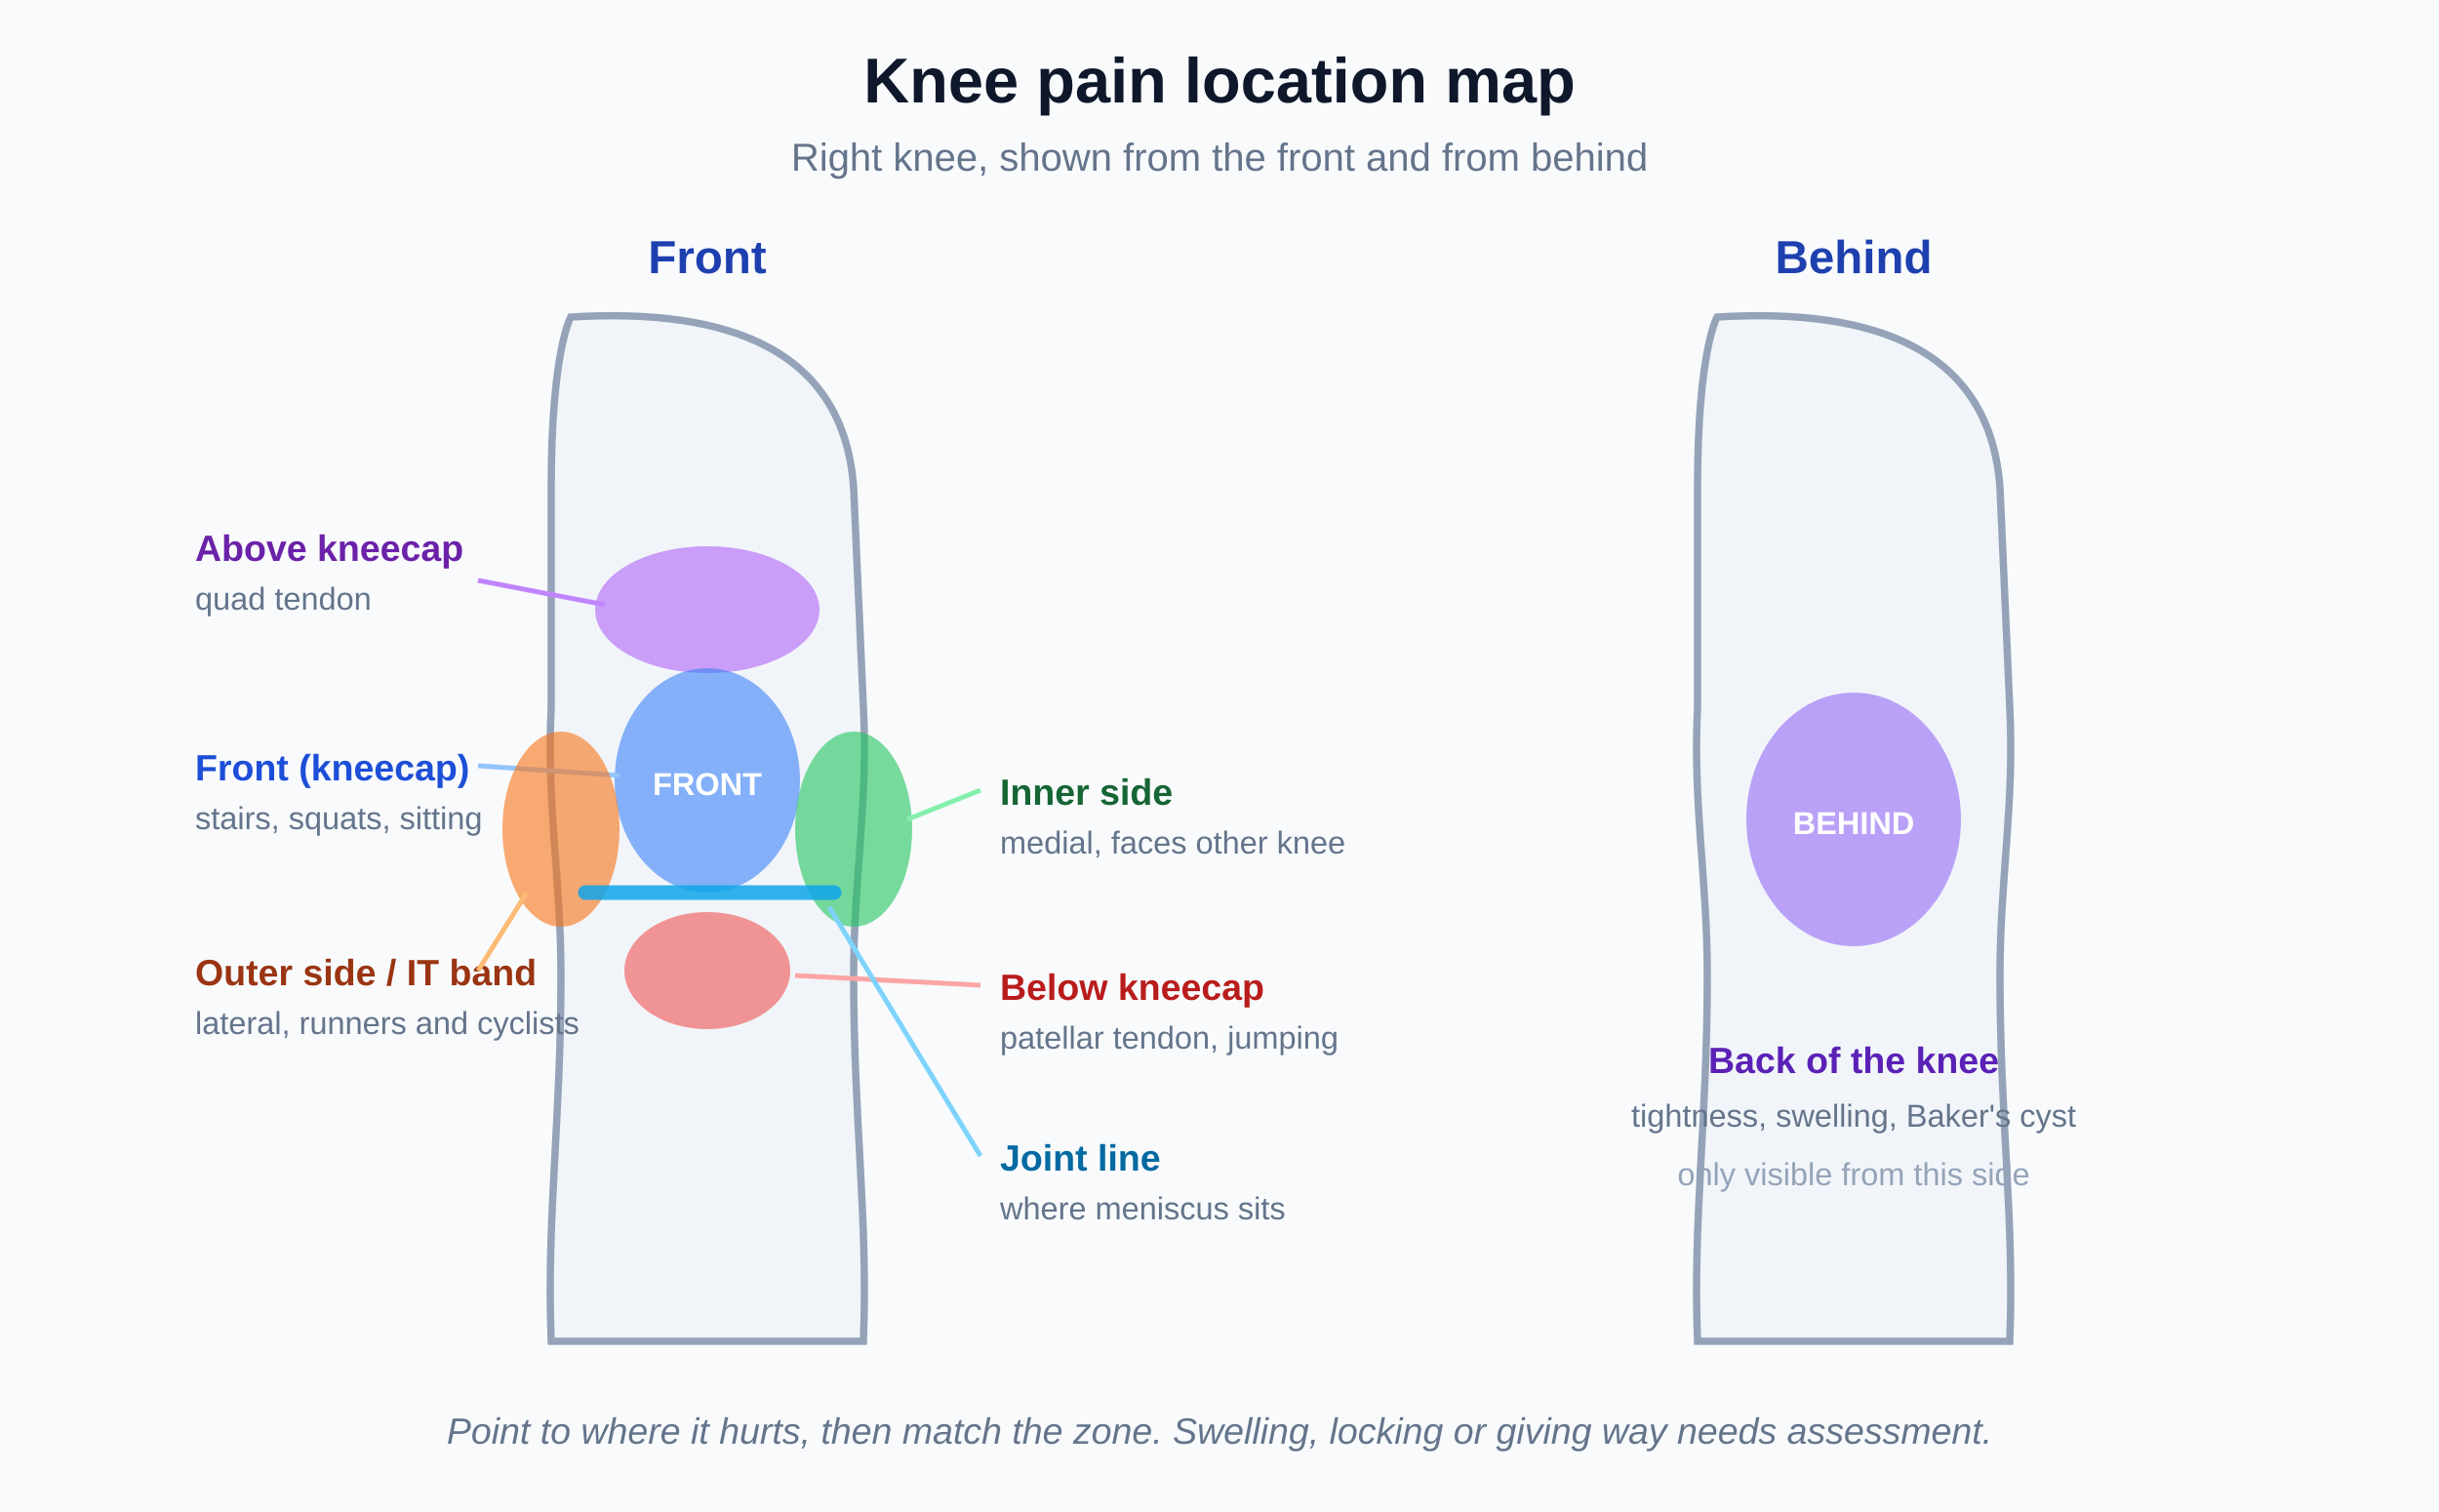
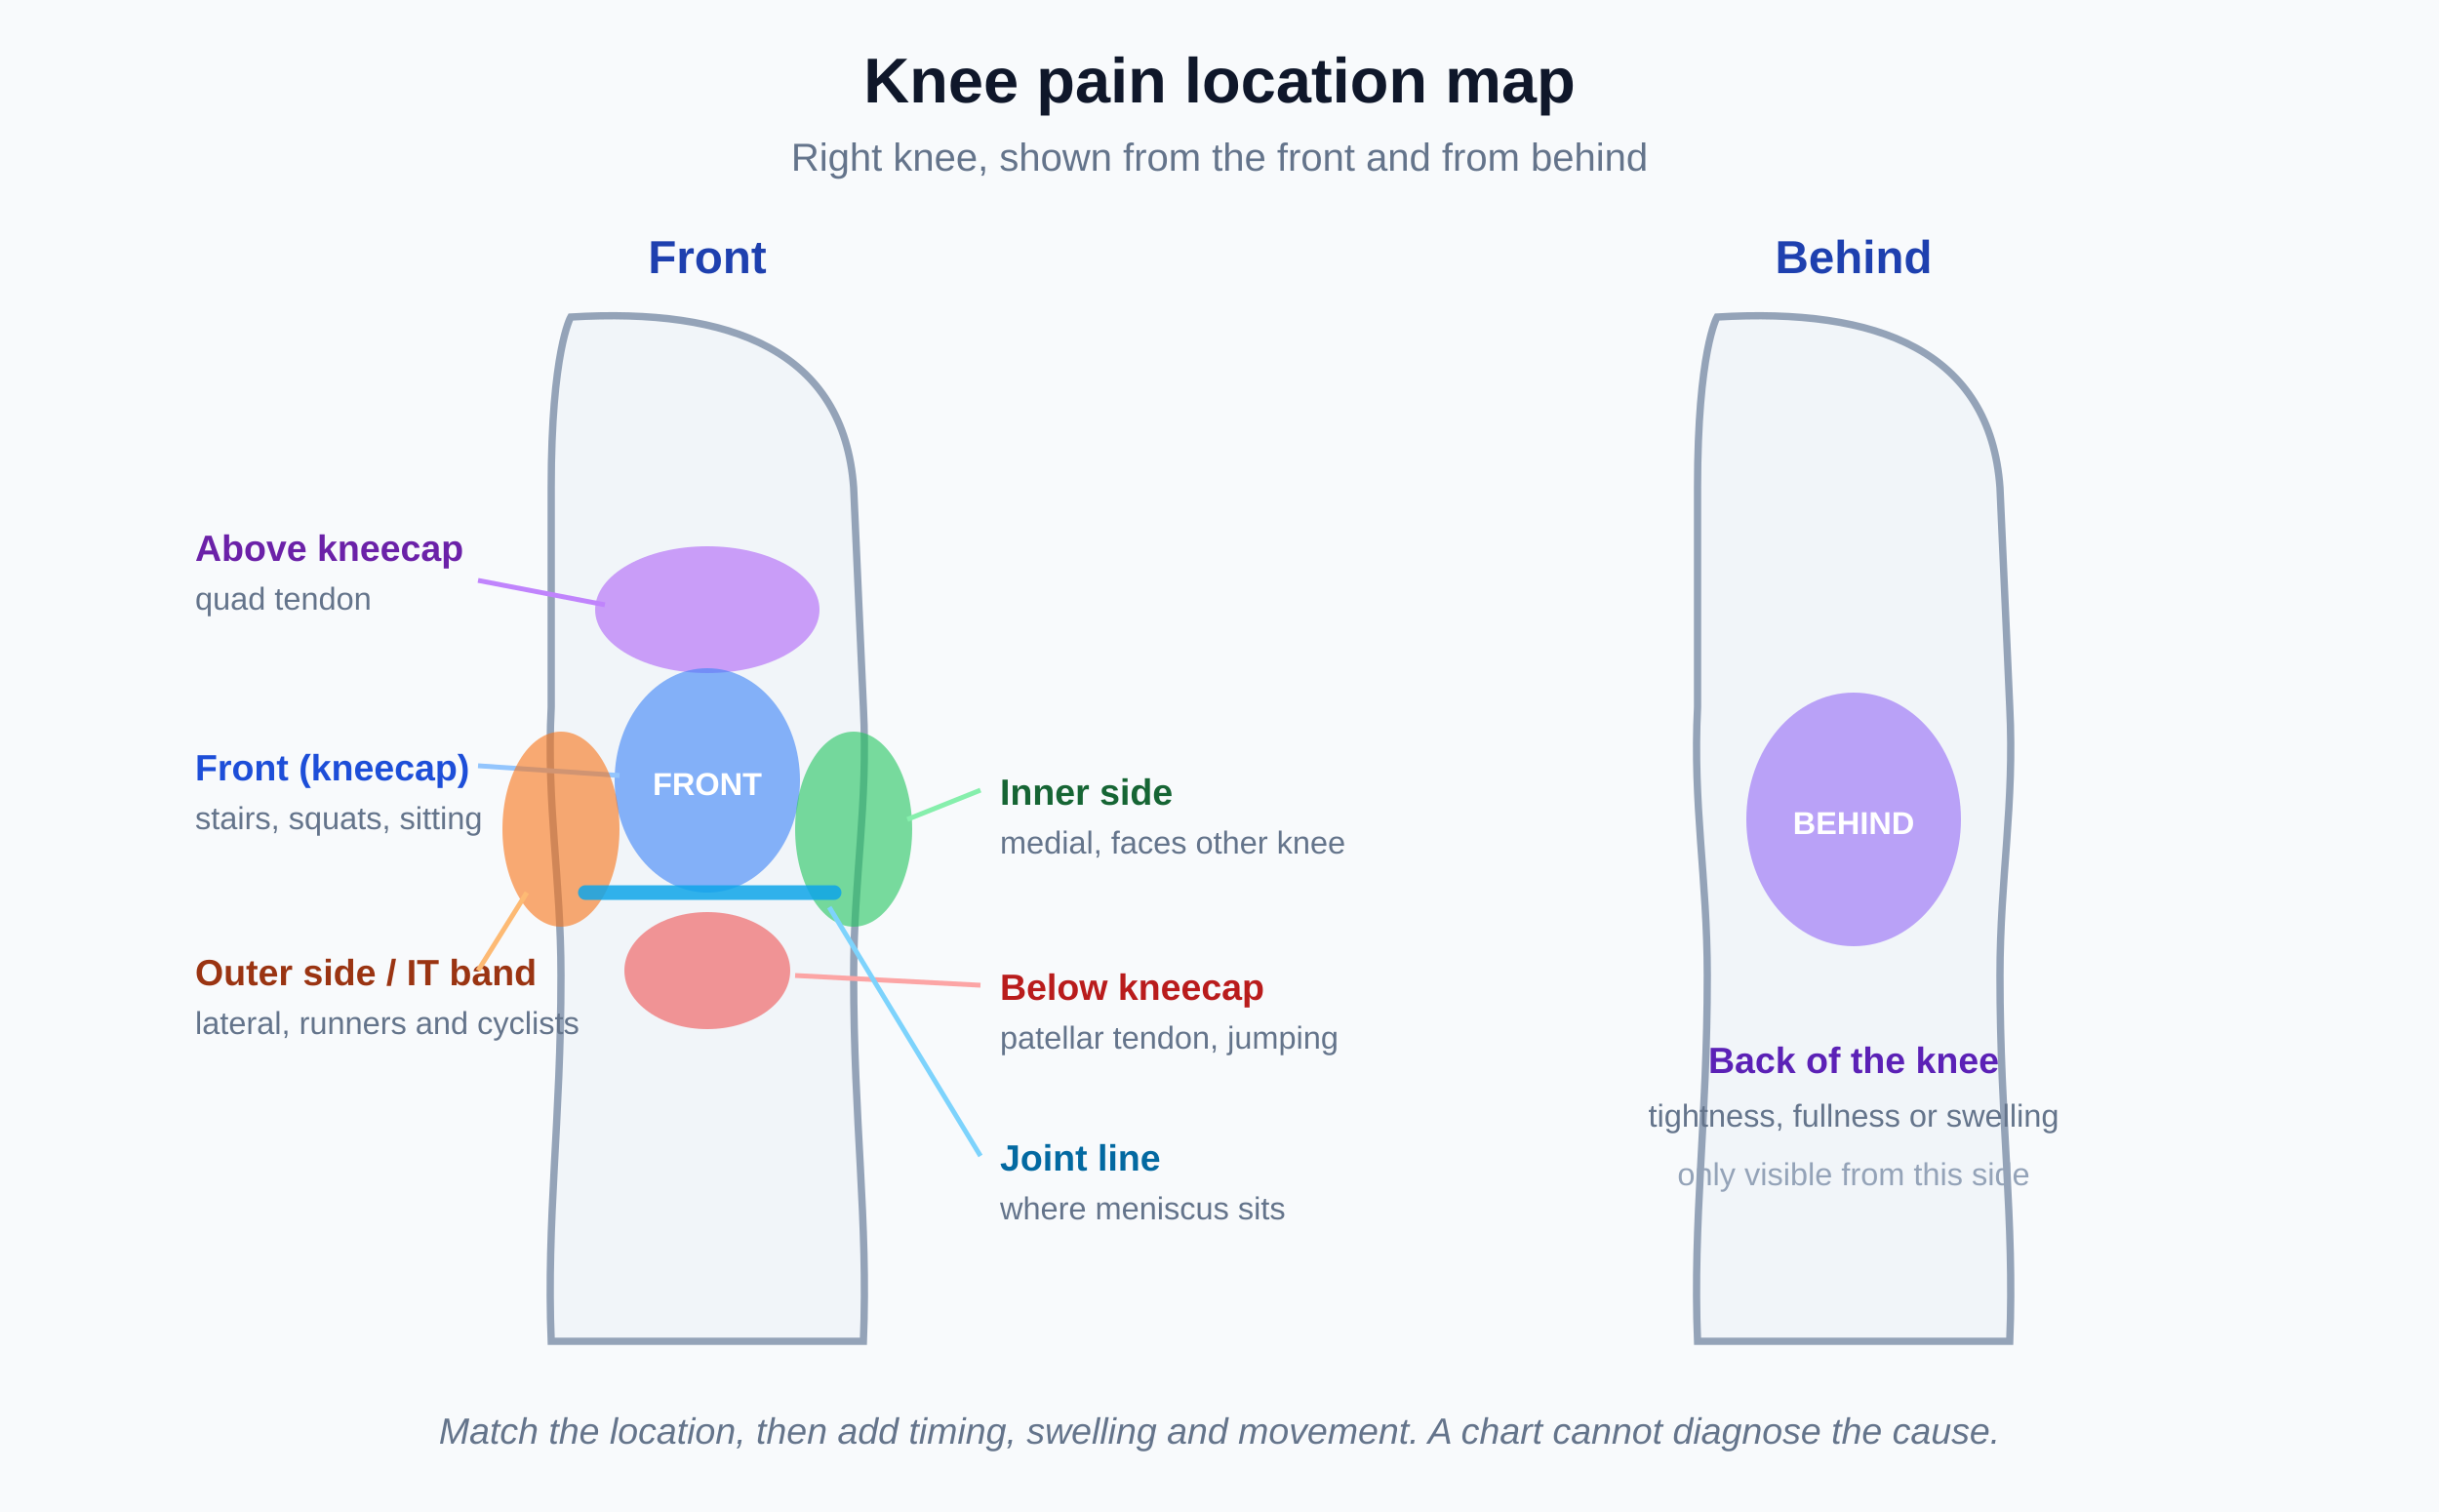
- <svg xmlns="http://www.w3.org/2000/svg" viewBox="0 0 1000 620">
+ <svg xmlns="http://www.w3.org/2000/svg" viewBox="0 0 1000 620" role="img" aria-labelledby="knee-map-title knee-map-description">
  <rect width="1000" height="620" fill="#F8FAFC" />
  <text x="500" y="42" text-anchor="middle" font-family="Arial,Helvetica,sans-serif" font-size="26" font-weight="bold" fill="#0F172A">Knee pain location map</text>
  <text x="500" y="70" text-anchor="middle" font-family="Arial,Helvetica,sans-serif" font-size="16" fill="#64748B">Right knee, shown from the front and from behind</text>
  <text x="290" y="112" text-anchor="middle" font-family="Arial,Helvetica,sans-serif" font-size="19" font-weight="bold" fill="#1E40AF">Front</text>
  <path d="M234 130 C 300 126 346 144 350 200 L 354 290 C 356 330 350 360 350 400 C 350 460 356 500 354 550 L 226 550 C 224 500 230 460 230 400 C 230 360 224 330 226 290 L 226 200 C 226 144 234 130 234 130 Z" fill="#F1F5F9" stroke="#94A3B8" stroke-width="3" />
  <ellipse cx="290" cy="250" rx="46" ry="26" fill="#A855F7" opacity="0.55" />
  <text x="80" y="230" font-family="Arial,Helvetica,sans-serif" font-size="15" font-weight="bold" fill="#6B21A8">Above kneecap</text>
  <text x="80" y="250" font-family="Arial,Helvetica,sans-serif" font-size="13" fill="#64748B">quad tendon</text>
  <line x1="196" y1="238" x2="248" y2="248" stroke="#C084FC" stroke-width="2" />
  <ellipse cx="290" cy="320" rx="38" ry="46" fill="#3B82F6" opacity="0.6" />
  <text x="290" y="326" text-anchor="middle" font-family="Arial,Helvetica,sans-serif" font-size="13" font-weight="bold" fill="#FFFFFF">FRONT</text>
  <text x="80" y="320" font-family="Arial,Helvetica,sans-serif" font-size="15" font-weight="bold" fill="#1D4ED8">Front (kneecap)</text>
  <text x="80" y="340" font-family="Arial,Helvetica,sans-serif" font-size="13" fill="#64748B">stairs, squats, sitting</text>
  <line x1="196" y1="314" x2="254" y2="318" stroke="#93C5FD" stroke-width="2" />
  <ellipse cx="350" cy="340" rx="24" ry="40" fill="#22C55E" opacity="0.6" />
  <text x="410" y="330" font-family="Arial,Helvetica,sans-serif" font-size="15" font-weight="bold" fill="#166534">Inner side</text>
  <text x="410" y="350" font-family="Arial,Helvetica,sans-serif" font-size="13" fill="#64748B">medial, faces other knee</text>
  <line x1="402" y1="324" x2="372" y2="336" stroke="#86EFAC" stroke-width="2" />
  <ellipse cx="230" cy="340" rx="24" ry="40" fill="#F97316" opacity="0.6" />
  <text x="80" y="404" font-family="Arial,Helvetica,sans-serif" font-size="15" font-weight="bold" fill="#9A3412">Outer side / IT band</text>
  <text x="80" y="424" font-family="Arial,Helvetica,sans-serif" font-size="13" fill="#64748B">lateral, runners and cyclists</text>
  <line x1="196" y1="398" x2="216" y2="366" stroke="#FDBA74" stroke-width="2" />
  <ellipse cx="290" cy="398" rx="34" ry="24" fill="#EF4444" opacity="0.55" />
  <text x="410" y="410" font-family="Arial,Helvetica,sans-serif" font-size="15" font-weight="bold" fill="#B91C1C">Below kneecap</text>
  <text x="410" y="430" font-family="Arial,Helvetica,sans-serif" font-size="13" fill="#64748B">patellar tendon, jumping</text>
  <line x1="402" y1="404" x2="326" y2="400" stroke="#FCA5A5" stroke-width="2" />
  <path d="M240 366 L 342 366" stroke="#0EA5E9" stroke-width="6" stroke-linecap="round" opacity="0.85" />
  <text x="410" y="480" font-family="Arial,Helvetica,sans-serif" font-size="15" font-weight="bold" fill="#0369A1">Joint line</text>
  <text x="410" y="500" font-family="Arial,Helvetica,sans-serif" font-size="13" fill="#64748B">where meniscus sits</text>
  <line x1="402" y1="474" x2="340" y2="372" stroke="#7DD3FC" stroke-width="2" />
  <text x="760" y="112" text-anchor="middle" font-family="Arial,Helvetica,sans-serif" font-size="19" font-weight="bold" fill="#1E40AF">Behind</text>
  <path d="M704 130 C 770 126 816 144 820 200 L 824 290 C 826 330 820 360 820 400 C 820 460 826 500 824 550 L 696 550 C 694 500 700 460 700 400 C 700 360 694 330 696 290 L 696 200 C 696 144 704 130 704 130 Z" fill="#F1F5F9" stroke="#94A3B8" stroke-width="3" />
  <ellipse cx="760" cy="336" rx="44" ry="52" fill="#8B5CF6" opacity="0.55" />
  <text x="760" y="342" text-anchor="middle" font-family="Arial,Helvetica,sans-serif" font-size="13" font-weight="bold" fill="#FFFFFF">BEHIND</text>
  <text x="760" y="440" text-anchor="middle" font-family="Arial,Helvetica,sans-serif" font-size="15" font-weight="bold" fill="#5B21B6">Back of the knee</text>
-   <text x="760" y="462" text-anchor="middle" font-family="Arial,Helvetica,sans-serif" font-size="13" fill="#64748B">tightness, swelling, Baker's cyst</text>
+   <text x="760" y="462" text-anchor="middle" font-family="Arial,Helvetica,sans-serif" font-size="13" fill="#64748B">tightness, fullness or swelling</text>
  <text x="760" y="486" text-anchor="middle" font-family="Arial,Helvetica,sans-serif" font-size="13" fill="#94A3B8">only visible from this side</text>
-   <text x="500" y="592" text-anchor="middle" font-family="Arial,Helvetica,sans-serif" font-size="15" fill="#64748B" font-style="italic">Point to where it hurts, then match the zone. Swelling, locking or giving way needs assessment.</text>
+   <text x="500" y="592" text-anchor="middle" font-family="Arial,Helvetica,sans-serif" font-size="15" fill="#64748B" font-style="italic">Match the location, then add timing, swelling and movement. A chart cannot diagnose the cause.</text>
</svg>
